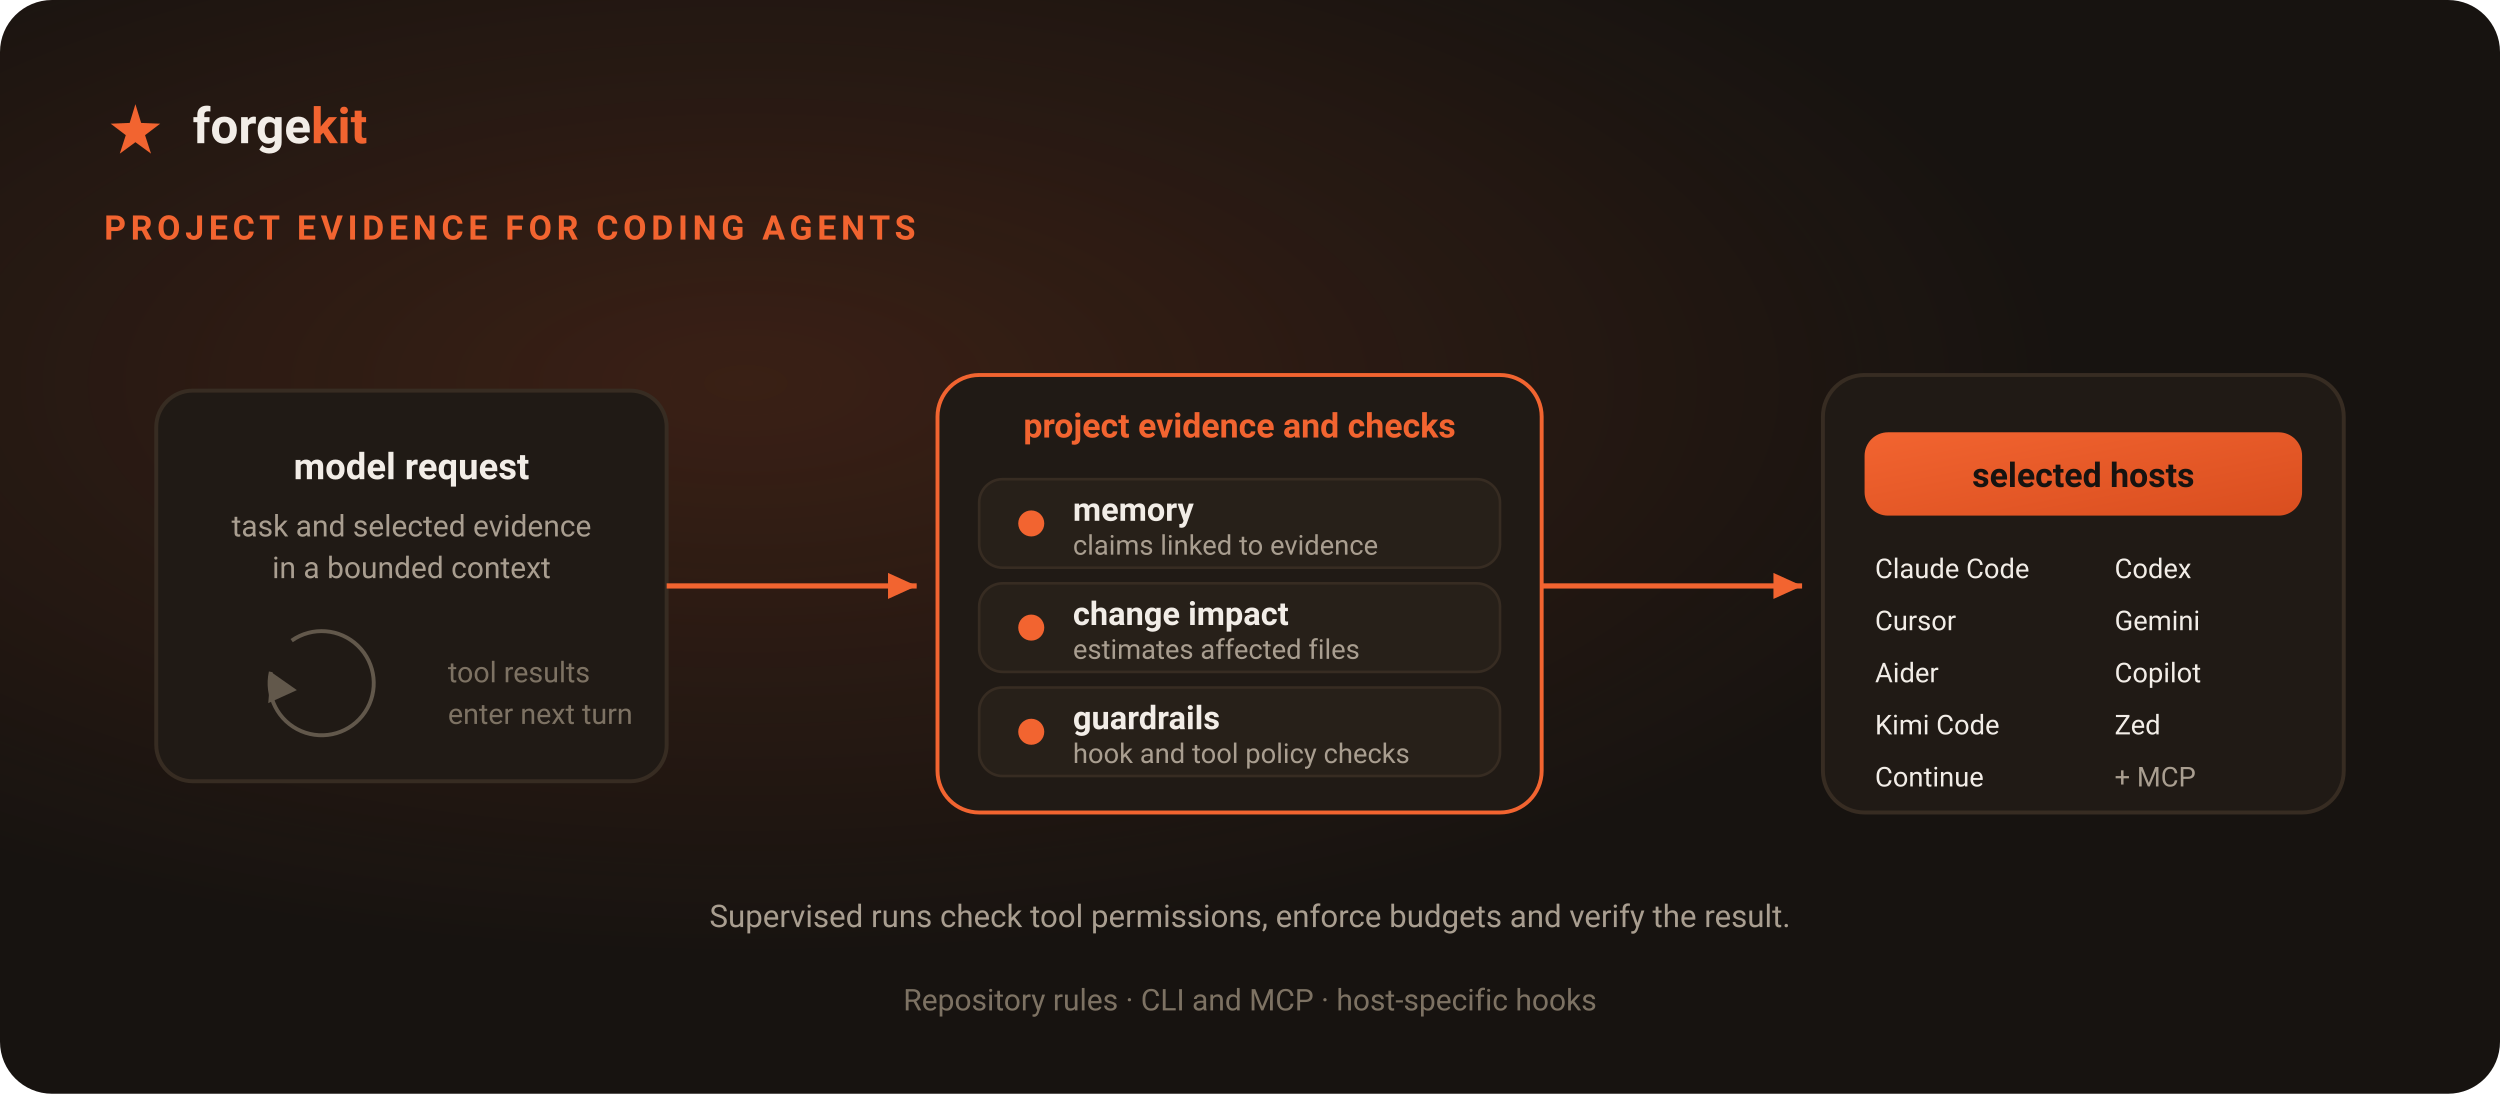
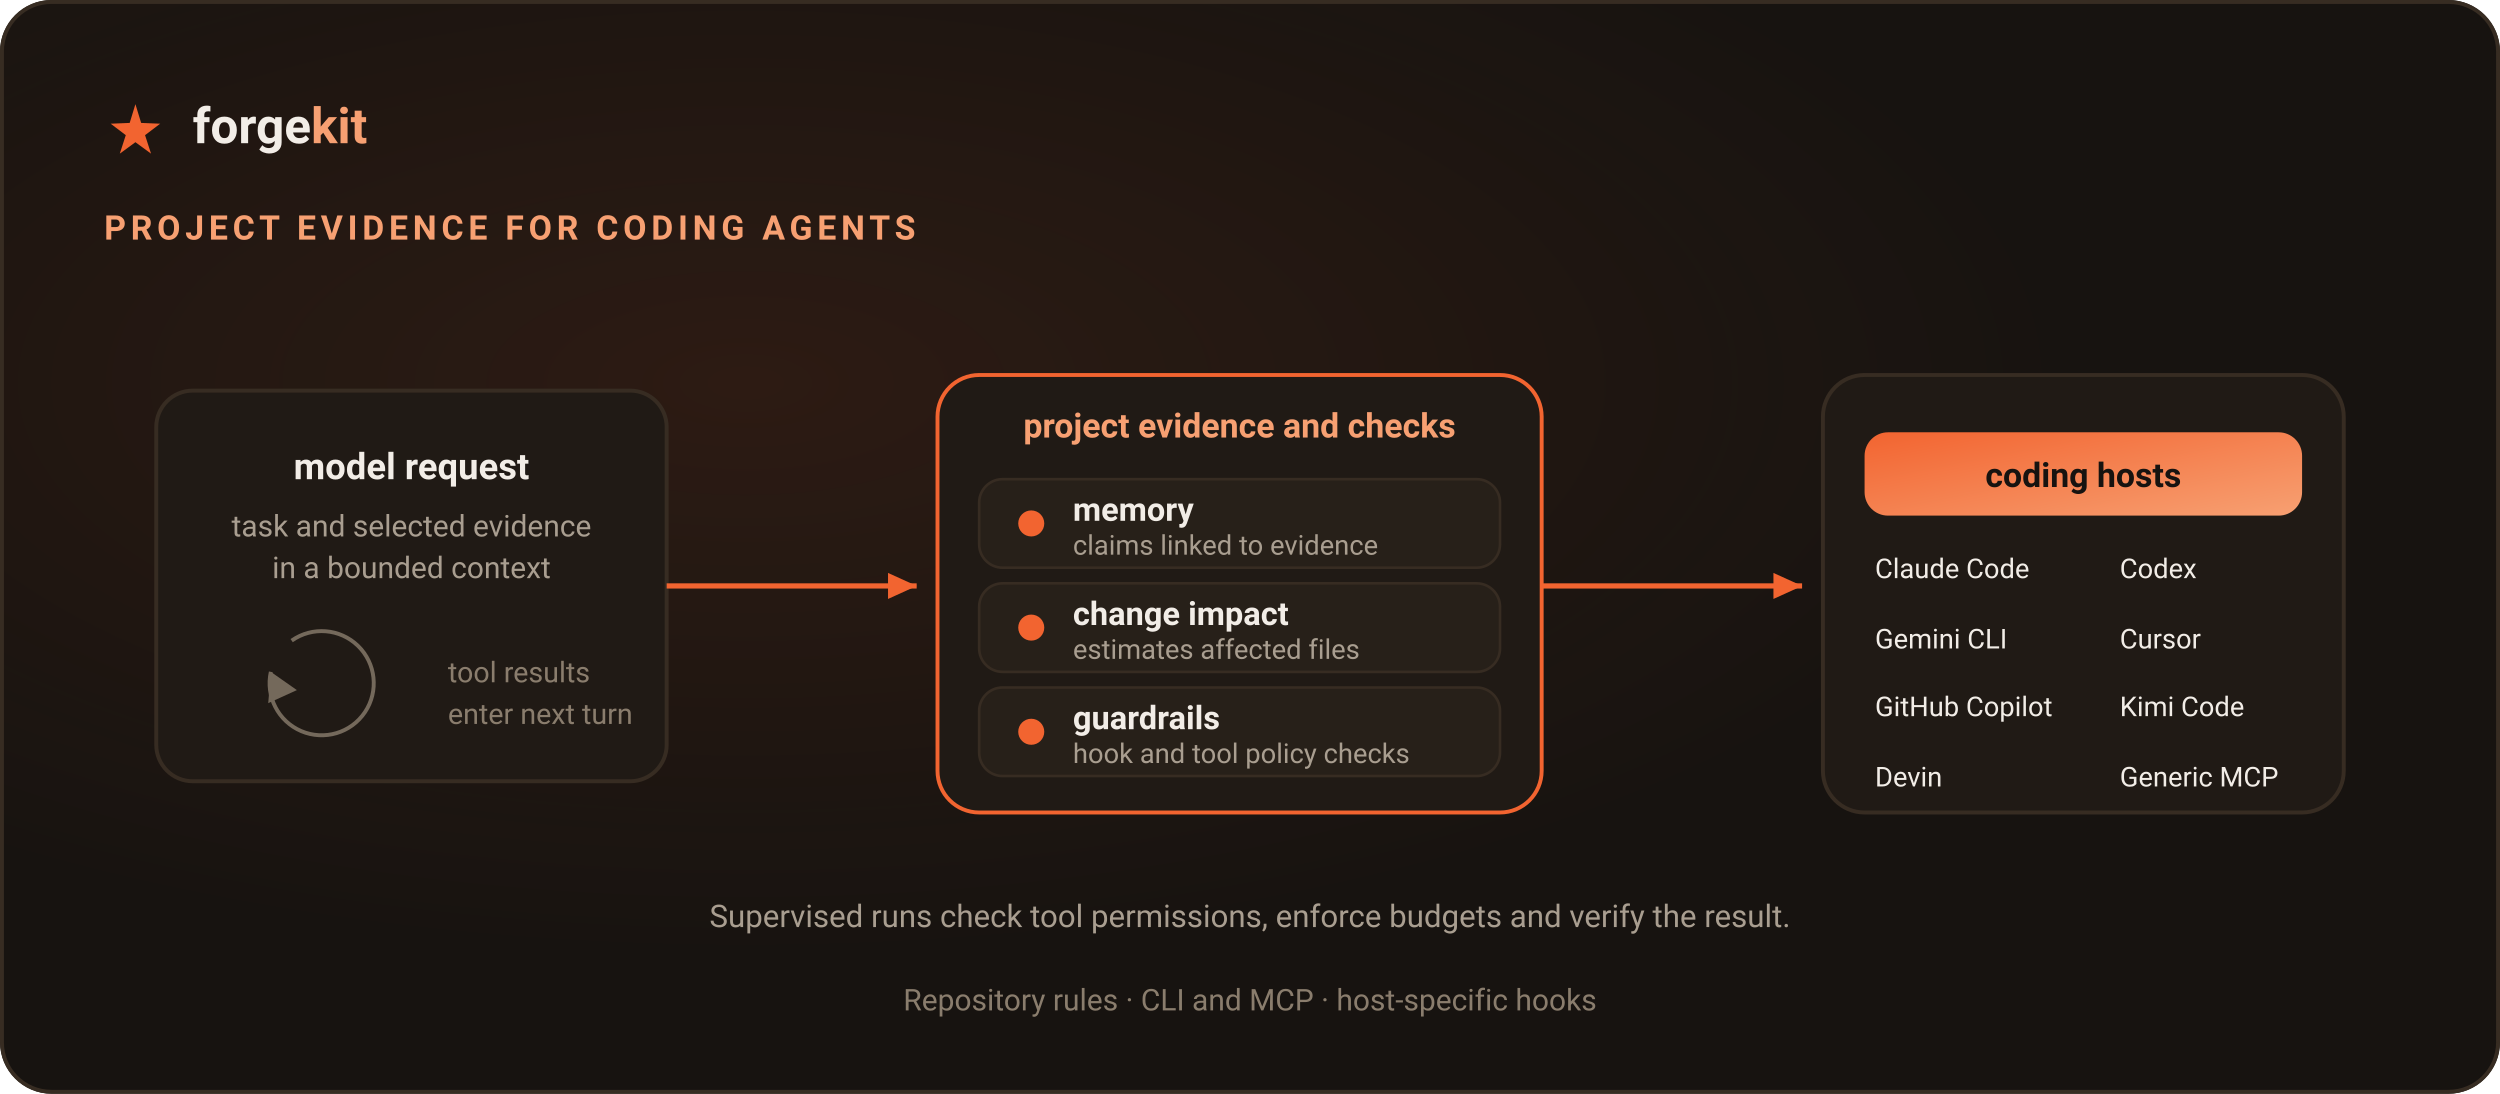
<svg xmlns="http://www.w3.org/2000/svg" viewBox="0 0 960 420" width="960" height="420" font-family="ui-sans-serif, system-ui, -apple-system, Segoe UI, Roboto, sans-serif" role="img" aria-label="ForgeKit connects project evidence, change-impact checks and verification to coding agents through native configuration and MCP.">
  <defs>
-     <radialGradient id="glow" cx="30%" cy="35%" r="75%">
-       <stop offset="0%" stop-color="#f26430" stop-opacity="0.16" />
+     <radialGradient id="glowL" cx="30%" cy="35%" r="75%">
+       <stop offset="0%" stop-color="#f26430" stop-opacity="0.10" />
      <stop offset="70%" stop-color="#f26430" stop-opacity="0" />
    </radialGradient>
-     <linearGradient id="ember" x1="0" y1="0" x2="1" y2="1">
+     <linearGradient id="emberL" x1="0" y1="0" x2="1" y2="1">
      <stop offset="0%" stop-color="#f26430" />
-       <stop offset="100%" stop-color="#d94e1f" />
+       <stop offset="100%" stop-color="#f7a072" />
    </linearGradient>
  </defs>
  <rect width="960" height="420" rx="20" fill="#171310" />
-   <rect width="960" height="420" rx="20" fill="url(#glow)" />
+   <rect width="960" height="420" rx="20" fill="url(#glowL)" />
+   <rect x="0.75" y="0.75" width="958.5" height="418.5" rx="19" fill="none" stroke="#372c22" stroke-width="1.5" />
  <g transform="translate(40,40)">
    <path d="M12 0 14.2 7.2 21.5 7.5 15.7 11.9 18 19 12 14.6 6 19 8.3 11.9 2.5 7.5 9.8 7.2Z" fill="#f26430" />
-     <text x="34" y="15" font-size="19" font-weight="700" fill="#f2ede7">forge<tspan fill="#f26430">kit</tspan>
+     <text x="34" y="15" font-size="19" font-weight="700" fill="#f2ede7">forge<tspan fill="#f7a072">kit</tspan>
    </text>
  </g>
-   <text x="40" y="92" font-size="13" letter-spacing="0.14em" fill="#f26430" font-weight="600">PROJECT EVIDENCE FOR CODING AGENTS</text>
+   <text x="40" y="92" font-size="13" letter-spacing="0.14em" fill="#f7a072" font-weight="600">PROJECT EVIDENCE FOR CODING AGENTS</text>
  <g transform="translate(60,150)">
    <rect x="0" y="0" width="196" height="150" rx="14" fill="#201a15" stroke="#372c22" stroke-width="1.5" />
    <text x="98" y="34" text-anchor="middle" font-size="14" font-weight="700" fill="#f2ede7">model request</text>
    <text x="98" y="56" text-anchor="middle" font-size="11.5" fill="#a99e90">task and selected evidence</text>
    <text x="98" y="72" text-anchor="middle" font-size="11.5" fill="#a99e90">in a bounded context</text>
-     <g stroke="#7d7263" stroke-width="1.5" fill="none" opacity="0.7">
+     <g stroke="#8a7d6d" stroke-width="1.5" fill="none" opacity="0.8">
      <path d="M52 96 a20 20 0 1 1 -8 12" />
-       <path d="M44 108 l-1 12 l11 -5 Z" fill="#7d7263" stroke="none" />
+       <path d="M44 108 l-1 12 l11 -5 Z" fill="#8a7d6d" stroke="none" />
    </g>
-     <text x="112" y="112" font-size="11" fill="#7d7263">tool results</text>
-     <text x="112" y="128" font-size="11" fill="#7d7263">enter next turn</text>
+     <text x="112" y="112" font-size="11" fill="#8a7d6d">tool results</text>
+     <text x="112" y="128" font-size="11" fill="#8a7d6d">enter next turn</text>
  </g>
  <g transform="translate(360,150)">
    <rect x="0" y="-6" width="232" height="168" rx="16" fill="#201a15" stroke="#f26430" stroke-width="1.5" />
-     <text x="116" y="18" text-anchor="middle" font-size="13" font-weight="700" fill="#f26430">project evidence and checks</text>
+     <text x="116" y="18" text-anchor="middle" font-size="13" font-weight="700" fill="#f7a072">project evidence and checks</text>
    <g transform="translate(16,34)">
      <rect x="0" y="0" width="200" height="34" rx="9" fill="#272019" stroke="#372c22" stroke-width="1" />
      <circle cx="20" cy="17" r="5" fill="#f26430" />
      <text x="36" y="16" font-size="12.5" font-weight="600" fill="#f2ede7">memory</text>
      <text x="36" y="29" font-size="10.5" fill="#a99e90">claims linked to evidence</text>
    </g>
    <g transform="translate(16,74)">
      <rect x="0" y="0" width="200" height="34" rx="9" fill="#272019" stroke="#372c22" stroke-width="1" />
      <circle cx="20" cy="17" r="5" fill="#f26430" />
      <text x="36" y="16" font-size="12.5" font-weight="600" fill="#f2ede7">change impact</text>
      <text x="36" y="29" font-size="10.5" fill="#a99e90">estimates affected files</text>
    </g>
    <g transform="translate(16,114)">
      <rect x="0" y="0" width="200" height="34" rx="9" fill="#272019" stroke="#372c22" stroke-width="1" />
      <circle cx="20" cy="17" r="5" fill="#f26430" />
      <text x="36" y="16" font-size="12.5" font-weight="600" fill="#f2ede7">guardrails</text>
      <text x="36" y="29" font-size="10.5" fill="#a99e90">hook and tool policy checks</text>
    </g>
  </g>
  <g stroke="#f26430" stroke-width="2" fill="none">
    <path d="M256 225 L352 225" />
    <path d="M352 225 l-11 -5 l0 10 Z" fill="#f26430" stroke="none" />
  </g>
  <g transform="translate(700,150)">
    <rect x="0" y="-6" width="200" height="168" rx="16" fill="#201a15" stroke="#372c22" stroke-width="1.5" />
-     <rect x="16" y="16" width="168" height="32" rx="9" fill="url(#ember)" />
-     <text x="100" y="37" text-anchor="middle" font-size="13" font-weight="700" fill="#171310">selected hosts</text>
+     <rect x="16" y="16" width="168" height="32" rx="9" fill="url(#emberL)" />
+     <text x="100" y="37" text-anchor="middle" font-size="13" font-weight="700" fill="#171310">coding hosts</text>
    <g font-size="10.5" fill="#f2ede7">
      <text x="20" y="72">Claude Code</text>
-       <text x="112" y="72">Codex</text>
-       <text x="20" y="92">Cursor</text>
-       <text x="112" y="92">Gemini</text>
-       <text x="20" y="112">Aider</text>
-       <text x="112" y="112">Copilot</text>
-       <text x="20" y="132">Kimi Code</text>
-       <text x="112" y="132">Zed</text>
-       <text x="20" y="152">Continue</text>
-       <text x="112" y="152" fill="#a99e90">+ MCP</text>
+       <text x="114" y="72">Codex</text>
+       <text x="20" y="99">Gemini CLI</text>
+       <text x="114" y="99">Cursor</text>
+       <text x="20" y="125">GitHub Copilot</text>
+       <text x="114" y="125">Kimi Code</text>
+       <text x="20" y="152">Devin</text>
+       <text x="114" y="152">Generic MCP</text>
    </g>
  </g>
  <g stroke="#f26430" stroke-width="2" fill="none">
    <path d="M592 225 L692 225" />
    <path d="M692 225 l-11 -5 l0 10 Z" fill="#f26430" stroke="none" />
  </g>
  <text x="480" y="356" text-anchor="middle" font-size="12" fill="#a99e90">Supervised runs check tool permissions, enforce budgets and verify the result.</text>
-   <text x="480" y="388" text-anchor="middle" font-size="11.5" fill="#7d7263">Repository rules · CLI and MCP · host-specific hooks</text>
+   <text x="480" y="388" text-anchor="middle" font-size="11.5" fill="#8a7d6d">Repository rules · CLI and MCP · host-specific hooks</text>
</svg>
